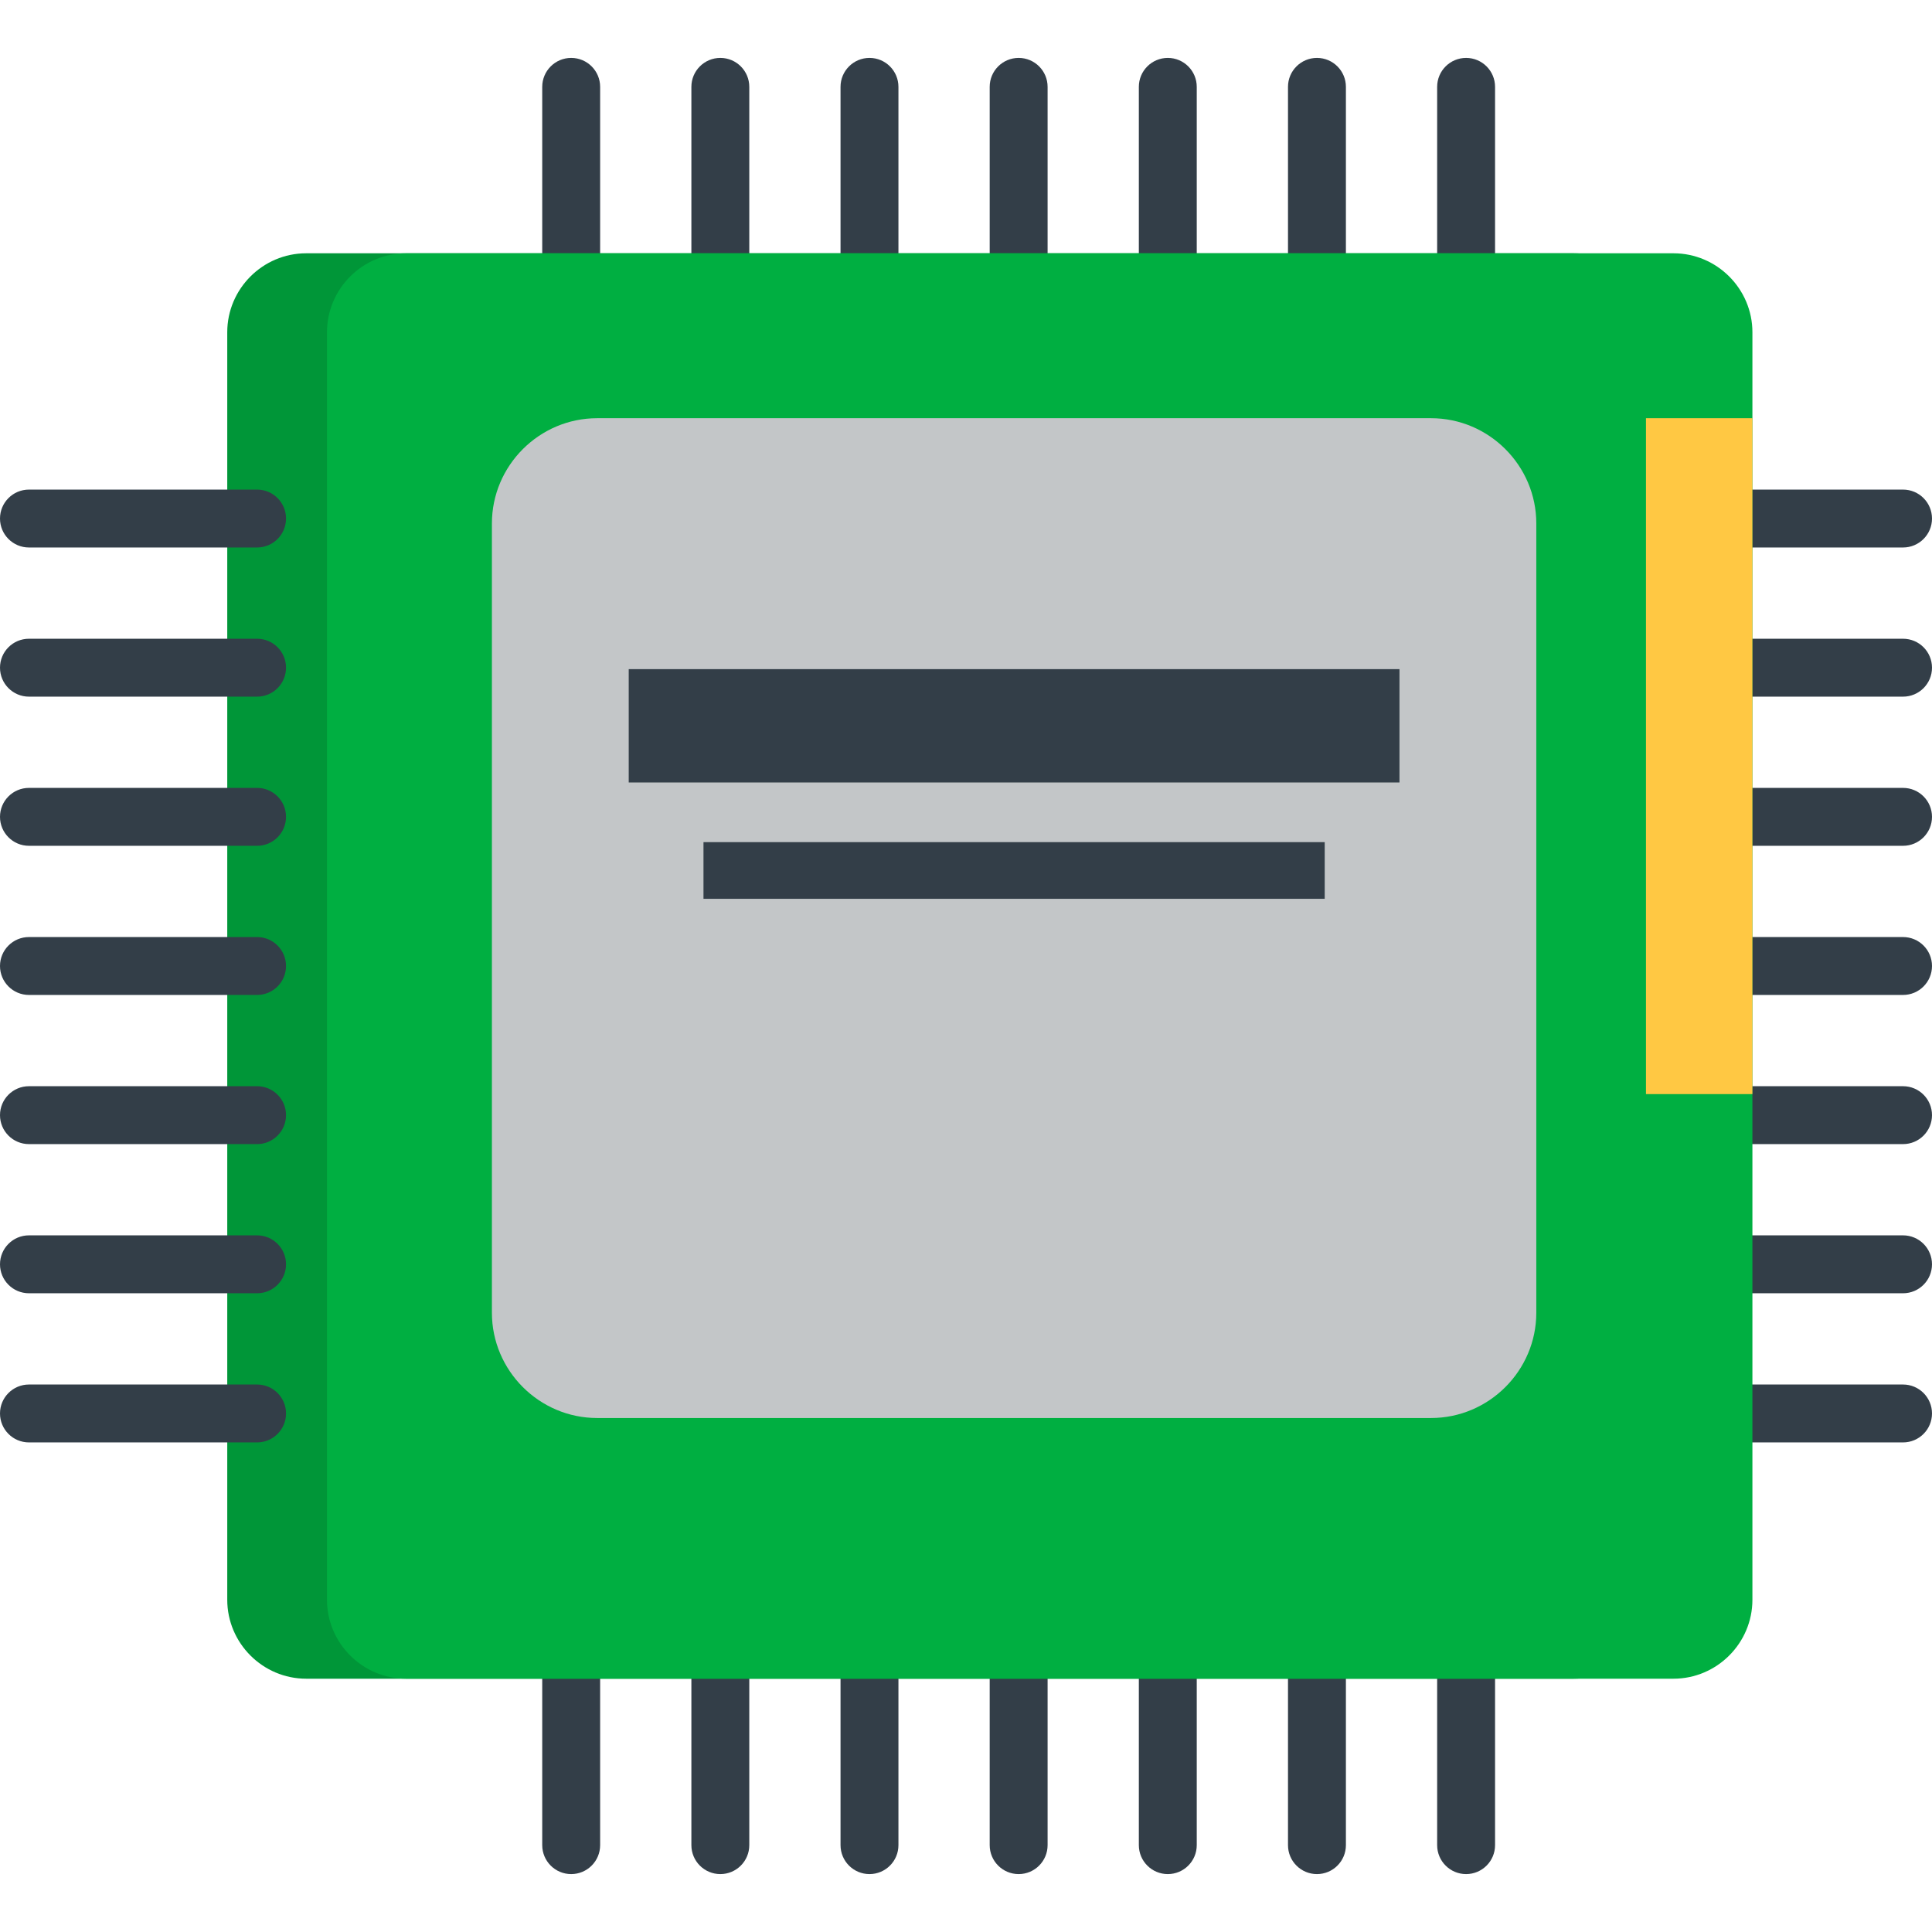
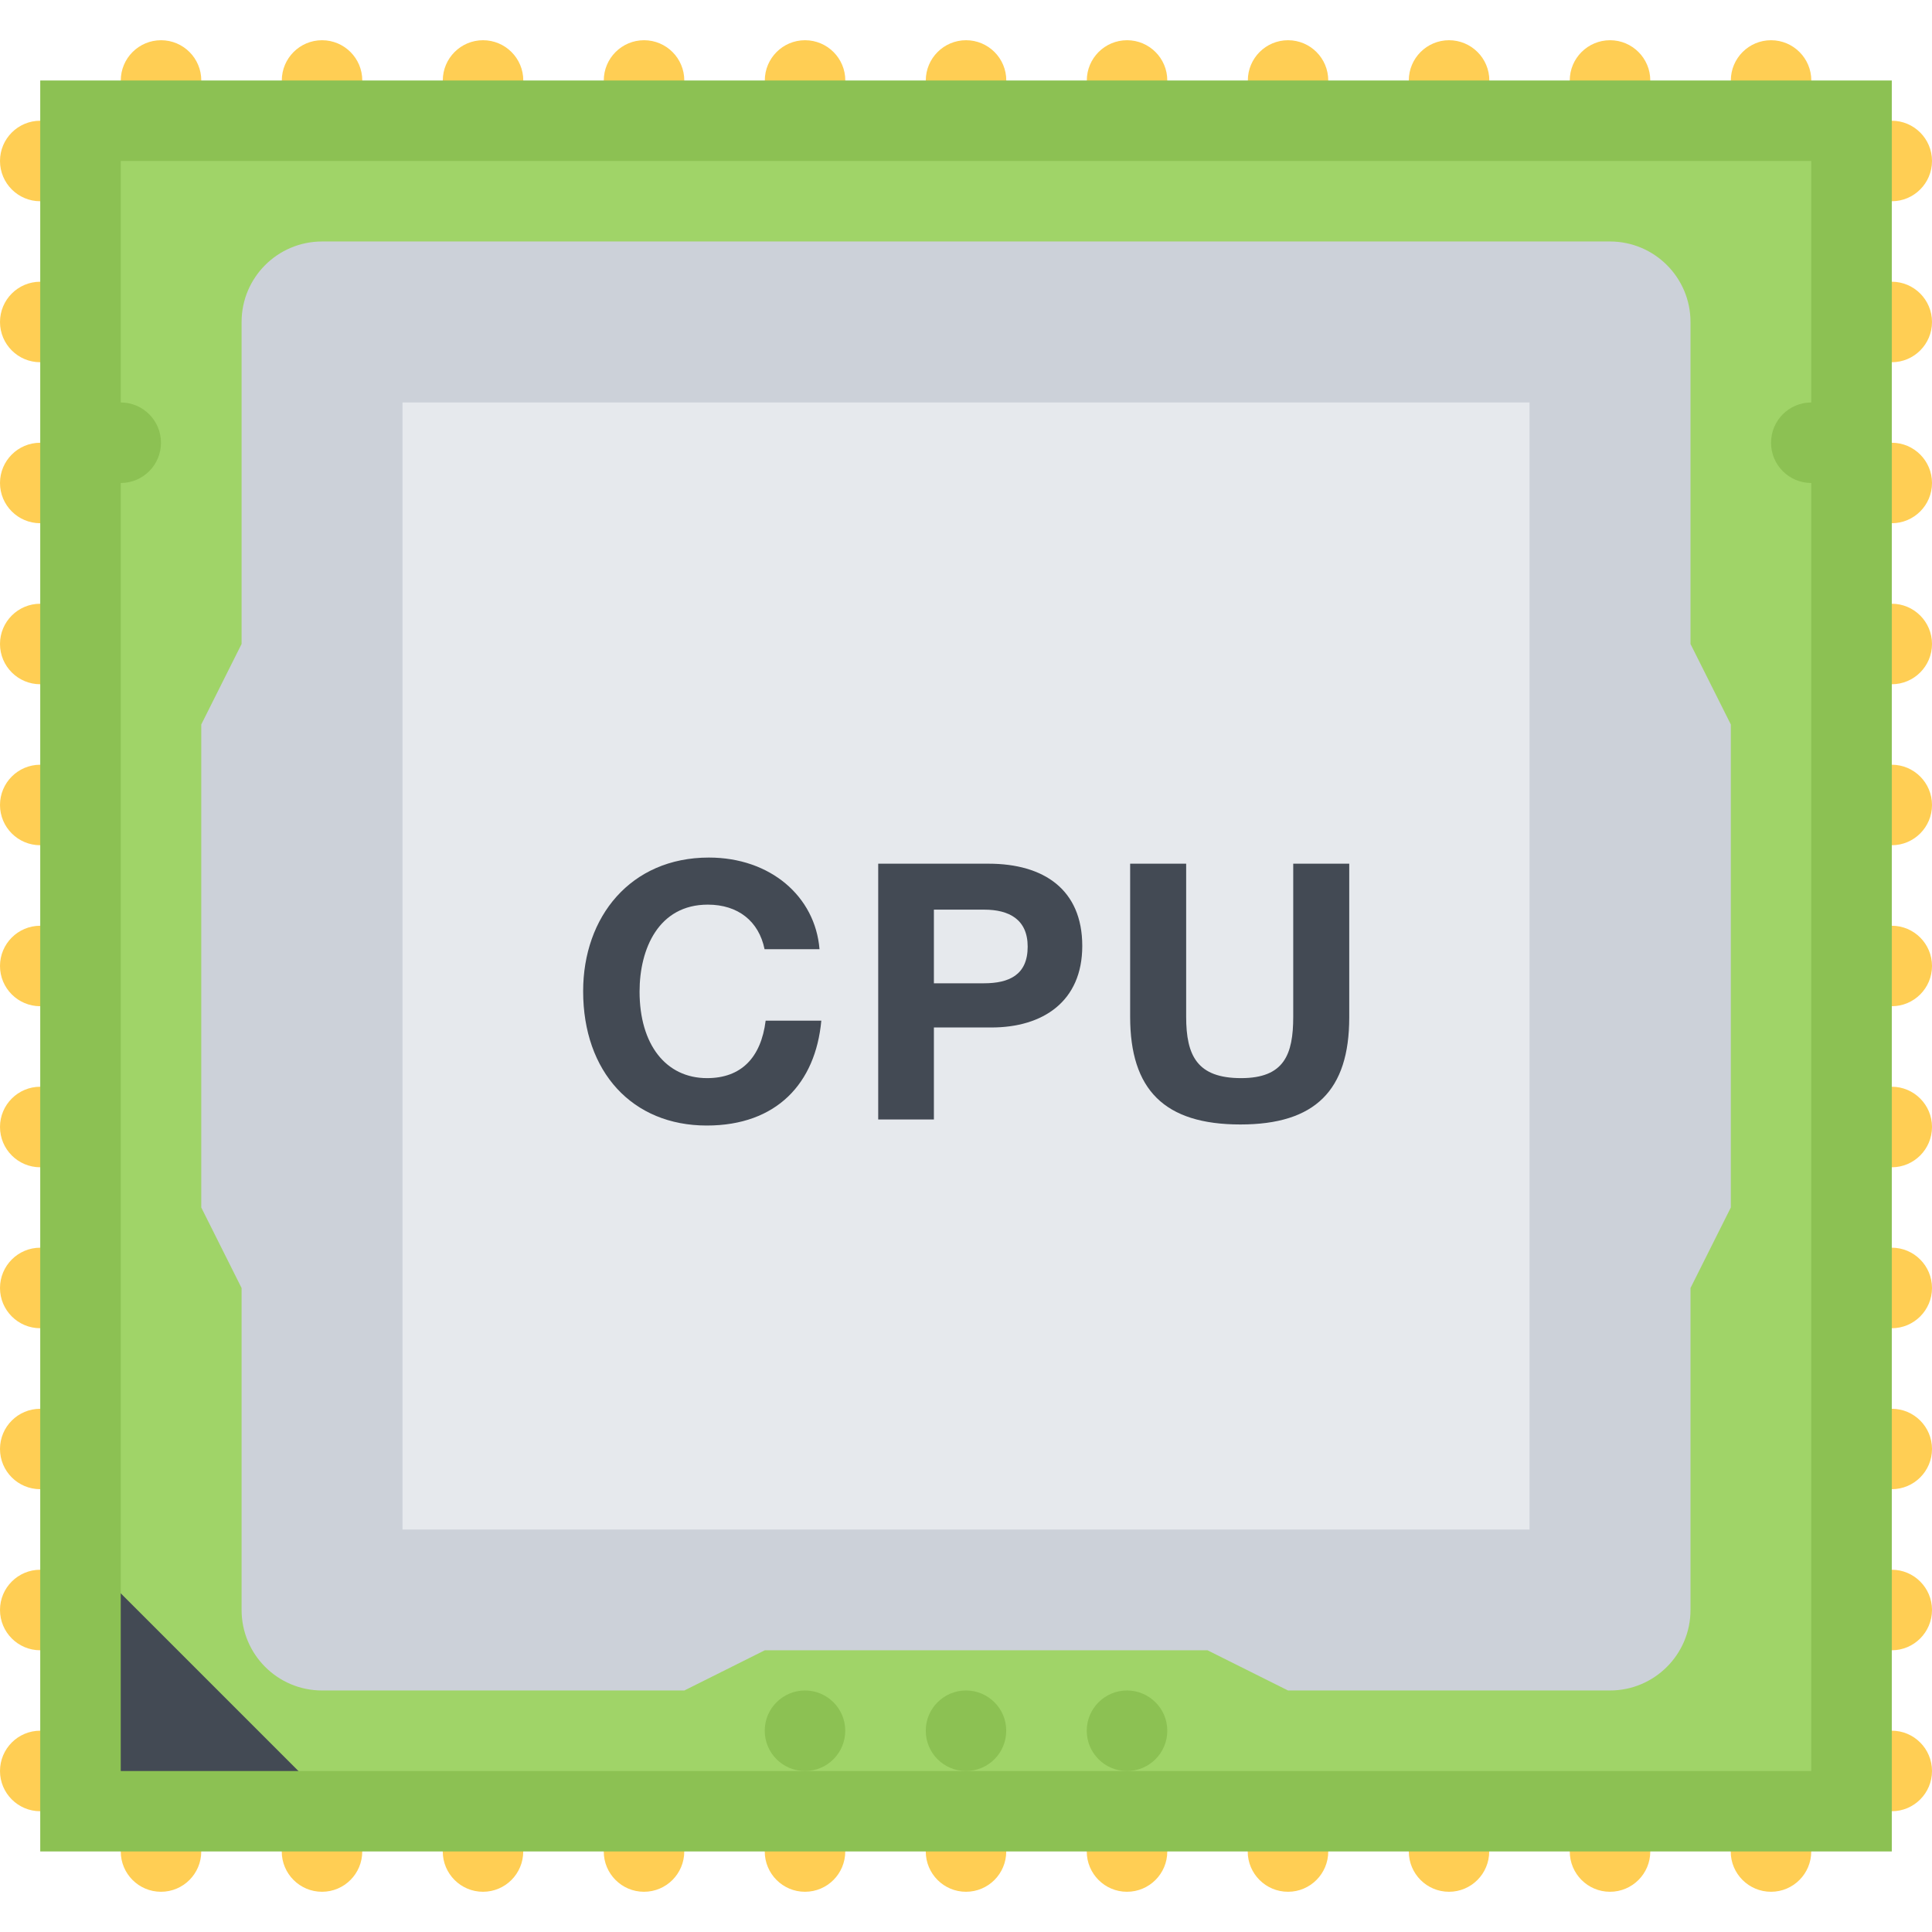
- <svg xmlns="http://www.w3.org/2000/svg" version="1.1" id="Layer_1" viewBox="0 0 334.002 334.002" xml:space="preserve">
-   <g>
+ <svg xmlns="http://www.w3.org/2000/svg" version="1.1" id="Layer_1" width="512" height="512" viewBox="0 0 512 512" enable-background="new 0 0 512 512" xml:space="preserve">
+   <g id="cpu">
    <g>
-       <path style="fill:#333E48;" d="M176.102,59.459c-2.764,0-5.005-2.241-5.005-5.005V15.017c0-2.765,2.241-5.006,5.005-5.006    c2.765,0,5.006,2.241,5.006,5.006v39.437C181.107,57.218,178.866,59.459,176.102,59.459z" />
-       <path style="fill:#333E48;" d="M150.316,59.459c-2.764,0-5.006-2.241-5.006-5.005V15.017c0-2.765,2.242-5.006,5.006-5.006    s5.005,2.241,5.005,5.006v39.437C155.321,57.218,153.08,59.459,150.316,59.459z" />
-       <path style="fill:#333E48;" d="M124.531,59.459c-2.765,0-5.006-2.241-5.006-5.005V15.017c0-2.765,2.241-5.006,5.006-5.006    c2.764,0,5.005,2.241,5.005,5.006v39.437C129.536,57.218,127.295,59.459,124.531,59.459z" />
-       <path style="fill:#333E48;" d="M98.745,59.459c-2.764,0-5.005-2.241-5.005-5.005V15.017c0-2.765,2.241-5.006,5.005-5.006    c2.765,0,5.006,2.241,5.006,5.006v39.437C103.751,57.218,101.51,59.459,98.745,59.459z" />
-       <path style="fill:#333E48;" d="M201.888,59.459c-2.765,0-5.006-2.241-5.006-5.005V15.017c0-2.765,2.241-5.006,5.006-5.006    c2.764,0,5.005,2.241,5.005,5.006v39.437C206.893,57.218,204.651,59.459,201.888,59.459z" />
-       <path style="fill:#333E48;" d="M227.673,59.459c-2.764,0-5.006-2.241-5.006-5.005V15.017c0-2.765,2.242-5.006,5.006-5.006    c2.764,0,5.006,2.241,5.006,5.006v39.437C232.679,57.218,230.436,59.459,227.673,59.459z" />
-       <path style="fill:#333E48;" d="M253.458,59.459c-2.764,0-5.005-2.241-5.005-5.005V15.017c0-2.765,2.241-5.006,5.005-5.006    c2.765,0,5.006,2.241,5.006,5.006v39.437C258.464,57.218,256.223,59.459,253.458,59.459z" />
+       <path fill="#FFCE54" d="M512,42.66c0,5.891-4.781,10.672-10.656,10.672c-5.906,0-10.688-4.781-10.688-10.672    s4.781-10.664,10.688-10.664C507.219,31.996,512,36.77,512,42.66z" />
+       <path fill="#FFCE54" d="M512,85.332c0,5.891-4.781,10.664-10.656,10.664c-5.906,0-10.688-4.773-10.688-10.664    s4.781-10.672,10.688-10.672C507.219,74.66,512,79.441,512,85.332z" />
+       <path fill="#FFCE54" d="M512,127.996c0,5.891-4.781,10.664-10.656,10.664c-5.906,0-10.688-4.773-10.688-10.664    s4.781-10.664,10.688-10.664C507.219,117.332,512,122.105,512,127.996z" />
+       <path fill="#FFCE54" d="M512,170.66c0,5.891-4.781,10.672-10.656,10.672c-5.906,0-10.688-4.781-10.688-10.672    s4.781-10.664,10.688-10.664C507.219,159.996,512,164.77,512,170.66z" />
+       <path fill="#FFCE54" d="M512,213.332c0,5.891-4.781,10.664-10.656,10.664c-5.906,0-10.688-4.773-10.688-10.664    s4.781-10.672,10.688-10.672C507.219,202.66,512,207.441,512,213.332z" />
+       <path fill="#FFCE54" d="M512,255.996c0,5.891-4.781,10.664-10.656,10.664c-5.906,0-10.688-4.773-10.688-10.664    s4.781-10.664,10.688-10.664C507.219,245.332,512,250.105,512,255.996z" />
+       <path fill="#FFCE54" d="M512,298.652c0,5.906-4.781,10.688-10.656,10.688c-5.906,0-10.688-4.781-10.688-10.688    c0-5.875,4.781-10.656,10.688-10.656C507.219,287.996,512,292.777,512,298.652z" />
+       <path fill="#FFCE54" d="M512,341.34c0,5.875-4.781,10.656-10.656,10.656c-5.906,0-10.688-4.781-10.688-10.656    c0-5.906,4.781-10.688,10.688-10.688C507.219,330.652,512,335.434,512,341.34z" />
+       <path fill="#FFCE54" d="M512,383.996c0,5.891-4.781,10.656-10.656,10.656c-5.906,0-10.688-4.766-10.688-10.656    s4.781-10.656,10.688-10.656C507.219,373.34,512,378.105,512,383.996z" />
+       <path fill="#FFCE54" d="M512,426.652c0,5.906-4.781,10.688-10.656,10.688c-5.906,0-10.688-4.781-10.688-10.688    c0-5.875,4.781-10.656,10.688-10.656C507.219,415.996,512,420.777,512,426.652z" />
+       <path fill="#FFCE54" d="M512,469.34c0,5.875-4.781,10.656-10.656,10.656c-5.906,0-10.688-4.781-10.688-10.656    c0-5.906,4.781-10.688,10.688-10.688C507.219,458.652,512,463.434,512,469.34z" />
+       <g>
+         <path fill="#FFCE54" d="M469.344,501.34c-5.906,0-10.688-4.781-10.688-10.688c0-5.875,4.781-10.656,10.688-10.656     c5.875,0,10.656,4.781,10.656,10.656C480,496.559,475.219,501.34,469.344,501.34z" />
+         <path fill="#FFCE54" d="M426.656,501.34c-5.875,0-10.656-4.781-10.656-10.688c0-5.875,4.781-10.656,10.656-10.656     c5.906,0,10.688,4.781,10.688,10.656C437.344,496.559,432.562,501.34,426.656,501.34z" />
+         <path fill="#FFCE54" d="M384,501.34c-5.891,0-10.656-4.781-10.656-10.688c0-5.875,4.766-10.656,10.656-10.656     s10.656,4.781,10.656,10.656C394.656,496.559,389.891,501.34,384,501.34z" />
+         <path fill="#FFCE54" d="M341.344,501.34c-5.906,0-10.688-4.781-10.688-10.688c0-5.875,4.781-10.656,10.688-10.656     c5.875,0,10.656,4.781,10.656,10.656C352,496.559,347.219,501.34,341.344,501.34z" />
+         <path fill="#FFCE54" d="M298.656,501.34c-5.875,0-10.656-4.781-10.656-10.688c0-5.875,4.781-10.656,10.656-10.656     c5.906,0,10.688,4.781,10.688,10.656C309.344,496.559,304.562,501.34,298.656,501.34z" />
+         <path fill="#FFCE54" d="M256,501.34c-5.891,0-10.664-4.781-10.664-10.688c0-5.875,4.773-10.656,10.664-10.656     s10.664,4.781,10.664,10.656C266.664,496.559,261.891,501.34,256,501.34z" />
+         <path fill="#FFCE54" d="M213.336,501.34c-5.891,0-10.672-4.781-10.672-10.688c0-5.875,4.781-10.656,10.672-10.656     S224,484.777,224,490.652C224,496.559,219.227,501.34,213.336,501.34z" />
+         <path fill="#FFCE54" d="M170.664,501.34c-5.891,0-10.664-4.781-10.664-10.688c0-5.875,4.773-10.656,10.664-10.656     s10.672,4.781,10.672,10.656C181.336,496.559,176.555,501.34,170.664,501.34z" />
+         <path fill="#FFCE54" d="M128,501.34c-5.891,0-10.664-4.781-10.664-10.688c0-5.875,4.773-10.656,10.664-10.656     s10.664,4.781,10.664,10.656C138.664,496.559,133.891,501.34,128,501.34z" />
+         <path fill="#FFCE54" d="M85.336,501.34c-5.891,0-10.672-4.781-10.672-10.688c0-5.875,4.781-10.656,10.672-10.656     S96,484.777,96,490.652C96,496.559,91.227,501.34,85.336,501.34z" />
+         <path fill="#FFCE54" d="M42.664,501.34c-5.891,0-10.664-4.781-10.664-10.688c0-5.875,4.773-10.656,10.664-10.656     s10.672,4.781,10.672,10.656C53.336,496.559,48.555,501.34,42.664,501.34z" />
+       </g>
+       <g>
+         <path fill="#FFCE54" d="M469.344,31.996c-5.891,0-10.656-4.773-10.656-10.664s4.766-10.672,10.656-10.672     s10.672,4.781,10.672,10.672S475.234,31.996,469.344,31.996z" />
+         <path fill="#FFCE54" d="M426.688,31.996c-5.906,0-10.688-4.773-10.688-10.664s4.781-10.672,10.688-10.672     c5.875,0,10.656,4.781,10.656,10.672S432.562,31.996,426.688,31.996z" />
+         <path fill="#FFCE54" d="M384,31.996c-5.875,0-10.656-4.773-10.656-10.664S378.125,10.66,384,10.66     c5.906,0,10.688,4.781,10.688,10.672S389.906,31.996,384,31.996z" />
+         <path fill="#FFCE54" d="M341.344,31.996c-5.891,0-10.656-4.773-10.656-10.664s4.766-10.672,10.656-10.672S352,15.441,352,21.332     S347.234,31.996,341.344,31.996z" />
+         <path fill="#FFCE54" d="M298.688,31.996c-5.906,0-10.672-4.773-10.672-10.664s4.766-10.672,10.672-10.672     c5.875,0,10.656,4.781,10.656,10.672S304.562,31.996,298.688,31.996z" />
+         <path fill="#FFCE54" d="M256.016,31.996c-5.891,0-10.672-4.773-10.672-10.664s4.781-10.672,10.672-10.672     s10.664,4.781,10.664,10.672S261.906,31.996,256.016,31.996z" />
+         <path fill="#FFCE54" d="M213.344,31.996c-5.891,0-10.664-4.773-10.664-10.664s4.773-10.672,10.664-10.672     s10.672,4.781,10.672,10.672S219.234,31.996,213.344,31.996z" />
+         <path fill="#FFCE54" d="M170.68,31.996c-5.891,0-10.672-4.773-10.672-10.664s4.781-10.672,10.672-10.672     s10.664,4.781,10.664,10.672S176.57,31.996,170.68,31.996z" />
+         <path fill="#FFCE54" d="M128.008,31.996c-5.891,0-10.664-4.773-10.664-10.664s4.773-10.672,10.664-10.672     s10.672,4.781,10.672,10.672S133.898,31.996,128.008,31.996z" />
+         <path fill="#FFCE54" d="M85.344,31.996c-5.891,0-10.664-4.773-10.664-10.664S79.453,10.66,85.344,10.66     s10.664,4.781,10.664,10.672S91.234,31.996,85.344,31.996z" />
+         <path fill="#FFCE54" d="M42.68,31.996c-5.891,0-10.672-4.773-10.672-10.664S36.789,10.66,42.68,10.66s10.664,4.781,10.664,10.672     S48.57,31.996,42.68,31.996z" />
+       </g>
+       <g>
+         <path fill="#FFCE54" d="M21.336,42.66c0,5.891-4.781,10.672-10.672,10.672S0,48.551,0,42.66s4.773-10.664,10.664-10.664     S21.336,36.77,21.336,42.66z" />
+         <path fill="#FFCE54" d="M21.336,85.332c0,5.891-4.781,10.664-10.672,10.664S0,91.223,0,85.332S4.773,74.66,10.664,74.66     S21.336,79.441,21.336,85.332z" />
+         <path fill="#FFCE54" d="M21.336,127.996c0,5.891-4.781,10.664-10.672,10.664S0,133.887,0,127.996s4.773-10.664,10.664-10.664     S21.336,122.105,21.336,127.996z" />
+         <path fill="#FFCE54" d="M21.336,170.66c0,5.891-4.781,10.672-10.672,10.672S0,176.551,0,170.66s4.773-10.664,10.664-10.664     S21.336,164.77,21.336,170.66z" />
+         <path fill="#FFCE54" d="M21.336,213.332c0,5.891-4.781,10.664-10.672,10.664S0,219.223,0,213.332s4.773-10.672,10.664-10.672     S21.336,207.441,21.336,213.332z" />
+         <path fill="#FFCE54" d="M21.336,255.996c0,5.891-4.781,10.664-10.672,10.664S0,261.887,0,255.996s4.773-10.664,10.664-10.664     S21.336,250.105,21.336,255.996z" />
+         <path fill="#FFCE54" d="M21.336,298.652c0,5.906-4.781,10.688-10.672,10.688S0,304.559,0,298.652     c0-5.875,4.773-10.656,10.664-10.656S21.336,292.777,21.336,298.652z" />
+         <path fill="#FFCE54" d="M21.336,341.34c0,5.875-4.781,10.656-10.672,10.656S0,347.215,0,341.34     c0-5.906,4.773-10.688,10.664-10.688S21.336,335.434,21.336,341.34z" />
+         <path fill="#FFCE54" d="M21.336,383.996c0,5.891-4.781,10.656-10.672,10.656S0,389.887,0,383.996s4.773-10.656,10.664-10.656     S21.336,378.105,21.336,383.996z" />
+         <path fill="#FFCE54" d="M21.336,426.652c0,5.906-4.781,10.688-10.672,10.688S0,432.559,0,426.652     c0-5.875,4.773-10.656,10.664-10.656S21.336,420.777,21.336,426.652z" />
+         <path fill="#FFCE54" d="M21.336,469.34c0,5.875-4.781,10.656-10.672,10.656S0,475.215,0,469.34     c0-5.906,4.773-10.688,10.664-10.688S21.336,463.434,21.336,469.34z" />
+       </g>
+     </g>
+     <rect x="21.336" y="31.996" fill="#A0D468" width="469.32" height="448" />
+     <polygon fill="#434A54" points="21.336,426.652 21.336,479.996 51.109,479.996 82.211,472.465 28.875,419.121  " />
+     <path fill="#8CC153" d="M10.664,21.332v469.32h490.68V21.332H10.664z M480,469.34H32V42.66h448V469.34z" />
+     <g>
+       <path fill="#CCD1D9" d="M448,170.66V85.332c0-11.781-9.562-21.336-21.344-21.336H85.359c-11.789,0-21.336,9.555-21.336,21.336    v85.328l-10.688,21.336v128l10.688,21.344v85.312c0,11.781,9.547,21.344,21.336,21.344h96l21.328-10.656H320l21.344,10.656h85.312    c11.781,0,21.344-9.562,21.344-21.344V341.34l10.688-21.344v-128L448,170.66z" />
+     </g>
+     <path fill="#8CC153" d="M490.656,117.332c0,5.891-4.766,10.664-10.656,10.664s-10.656-4.773-10.656-10.664   S474.109,106.66,480,106.66S490.656,111.441,490.656,117.332z" />
+     <path fill="#8CC153" d="M42.664,117.332c0,5.891-4.773,10.664-10.664,10.664s-10.664-4.773-10.664-10.664S26.109,106.66,32,106.66   S42.664,111.441,42.664,117.332z" />
+     <path fill="#8CC153" d="M224,458.652c0,5.906-4.773,10.688-10.664,10.688s-10.672-4.781-10.672-10.688   c0-5.875,4.781-10.656,10.672-10.656S224,452.777,224,458.652z" />
+     <path fill="#8CC153" d="M266.664,458.652c0,5.906-4.773,10.688-10.664,10.688s-10.664-4.781-10.664-10.688   c0-5.875,4.773-10.656,10.664-10.656S266.664,452.777,266.664,458.652z" />
+     <path fill="#8CC153" d="M309.344,458.652c0,5.906-4.781,10.688-10.688,10.688c-5.875,0-10.656-4.781-10.656-10.688   c0-5.875,4.781-10.656,10.656-10.656C304.562,447.996,309.344,452.777,309.344,458.652z" />
+     <g>
+       <rect x="106.664" y="106.66" fill="#E6E9ED" width="298.68" height="298.68" />
    </g>
    <g>
-       <path style="fill:#333E48;" d="M176.102,323.991c-2.764,0-5.005-2.241-5.005-5.006v-39.438c0-2.765,2.241-5.005,5.005-5.005    c2.765,0,5.006,2.241,5.006,5.005v39.438C181.107,321.75,178.866,323.991,176.102,323.991z" />
-       <path style="fill:#333E48;" d="M201.888,323.991c-2.765,0-5.006-2.241-5.006-5.006v-39.438c0-2.765,2.241-5.005,5.006-5.005    c2.764,0,5.005,2.241,5.005,5.005v39.438C206.893,321.75,204.651,323.991,201.888,323.991z" />
-       <path style="fill:#333E48;" d="M227.673,323.991c-2.764,0-5.006-2.241-5.006-5.006v-39.438c0-2.765,2.242-5.005,5.006-5.005    c2.764,0,5.006,2.241,5.006,5.005v39.438C232.679,321.75,230.436,323.991,227.673,323.991z" />
-       <path style="fill:#333E48;" d="M253.458,323.991c-2.764,0-5.005-2.241-5.005-5.006v-39.438c0-2.765,2.241-5.005,5.005-5.005    c2.765,0,5.006,2.241,5.006,5.005v39.438C258.464,321.75,256.223,323.991,253.458,323.991z" />
-       <path style="fill:#333E48;" d="M150.316,323.991c-2.764,0-5.006-2.241-5.006-5.006v-39.438c0-2.765,2.242-5.005,5.006-5.005    s5.005,2.241,5.005,5.005v39.438C155.321,321.75,153.08,323.991,150.316,323.991z" />
-       <path style="fill:#333E48;" d="M124.531,323.991c-2.765,0-5.006-2.241-5.006-5.006v-39.438c0-2.765,2.241-5.005,5.006-5.005    c2.764,0,5.005,2.241,5.005,5.005v39.438C129.536,321.75,127.295,323.991,124.531,323.991z" />
-       <path style="fill:#333E48;" d="M98.745,323.991c-2.764,0-5.005-2.241-5.005-5.006v-39.438c0-2.765,2.241-5.005,5.005-5.005    c2.765,0,5.006,2.241,5.006,5.005v39.438C103.751,321.75,101.51,323.991,98.745,323.991z" />
+       <path fill="#434A54" d="M187.383,285.715c-10.945,0-17.891-8.938-17.891-22.938c0-11.336,5.039-23.039,18.086-23.039    c7.992,0,13.516,4.375,15.039,11.805h14.562c-1.141-14-13.039-24.281-29.32-24.281c-20.75,0-33.32,15.711-33.32,35.414    c0,21.414,13.047,35.602,32.75,35.602c18.562,0,28.844-11.219,30.367-27.789h-14.75    C201.664,280.387,196.336,285.715,187.383,285.715z" />
+       <path fill="#434A54" d="M261.961,228.887h-29.227v67.781h14.758v-24.375h15.234c13.617,0,24.086-6.852,24.086-21.609    C286.812,235.738,276.625,228.887,261.961,228.887z M260.727,260.582h-13.234v-19.516h13.328c6.57,0,11.523,2.57,11.523,9.805    C272.344,258.395,267.391,260.582,260.727,260.582z" />
+       <path fill="#434A54" d="M342.719,228.887v40.555c0,9.992-2.375,16.273-13.812,16.273c-11.609,0-14.562-5.906-14.562-16.273    v-40.555H299.5v40.555c0,19.32,9.031,28.555,29.219,28.555c19.812,0,28.844-9.031,28.844-28.367v-40.742H342.719z" />
    </g>
-     <g>
-       <path style="fill:#333E48;" d="M328.996,172.006h-39.438c-2.764,0-5.005-2.241-5.005-5.005c0-2.765,2.241-5.005,5.005-5.005    h39.438c2.765,0,5.006,2.241,5.006,5.005C334.002,169.766,331.761,172.006,328.996,172.006z" />
-       <path style="fill:#333E48;" d="M328.996,146.221h-39.438c-2.764,0-5.005-2.241-5.005-5.005c0-2.764,2.241-5.005,5.005-5.005    h39.438c2.765,0,5.006,2.241,5.006,5.005S331.761,146.221,328.996,146.221z" />
-       <path style="fill:#333E48;" d="M328.996,120.436h-39.438c-2.764,0-5.005-2.241-5.005-5.006c0-2.764,2.241-5.005,5.005-5.005    h39.438c2.765,0,5.006,2.241,5.006,5.005S331.761,120.436,328.996,120.436z" />
-       <path style="fill:#333E48;" d="M328.996,94.65h-39.438c-2.764,0-5.005-2.241-5.005-5.005c0-2.765,2.241-5.005,5.005-5.005h39.438    c2.765,0,5.006,2.241,5.006,5.005C334.002,92.409,331.761,94.65,328.996,94.65z" />
-       <path style="fill:#333E48;" d="M328.996,197.792h-39.438c-2.764,0-5.005-2.241-5.005-5.005c0-2.765,2.241-5.005,5.005-5.005    h39.438c2.765,0,5.006,2.241,5.006,5.005C334.002,195.551,331.761,197.792,328.996,197.792z" />
-       <path style="fill:#333E48;" d="M328.996,223.578h-39.438c-2.764,0-5.005-2.242-5.005-5.006c0-2.765,2.241-5.006,5.005-5.006    h39.438c2.765,0,5.006,2.241,5.006,5.006C334.002,221.336,331.761,223.578,328.996,223.578z" />
-       <path style="fill:#333E48;" d="M328.996,249.363h-39.438c-2.764,0-5.005-2.241-5.005-5.005c0-2.765,2.241-5.005,5.005-5.005    h39.438c2.765,0,5.006,2.241,5.006,5.005C334.002,247.122,331.761,249.363,328.996,249.363z" />
-     </g>
-     <path style="fill:#009638;" d="M285.711,57.439c0-7.508-6.143-13.651-13.651-13.651H52.937c-7.508,0-13.65,6.143-13.65,13.651   v219.123c0,7.508,6.142,13.651,13.65,13.651H272.06c7.509,0,13.651-6.143,13.651-13.651V57.439z" />
-     <g>
-       <path style="fill:#333E48;" d="M44.443,172.006H5.006c-2.765,0-5.006-2.241-5.006-5.005c0-2.765,2.241-5.005,5.006-5.005h39.438    c2.764,0,5.005,2.241,5.005,5.005C49.448,169.766,47.207,172.006,44.443,172.006z" />
-       <path style="fill:#333E48;" d="M44.443,197.792H5.006c-2.765,0-5.006-2.241-5.006-5.005c0-2.765,2.241-5.005,5.006-5.005h39.438    c2.764,0,5.005,2.241,5.005,5.005C49.448,195.551,47.207,197.792,44.443,197.792z" />
-       <path style="fill:#333E48;" d="M44.443,223.578H5.006c-2.765,0-5.006-2.242-5.006-5.006c0-2.765,2.241-5.006,5.006-5.006h39.438    c2.764,0,5.005,2.241,5.005,5.006C49.448,221.336,47.207,223.578,44.443,223.578z" />
-       <path style="fill:#333E48;" d="M44.443,249.363H5.006c-2.765,0-5.006-2.241-5.006-5.005c0-2.765,2.241-5.005,5.006-5.005h39.438    c2.764,0,5.005,2.241,5.005,5.005C49.448,247.122,47.207,249.363,44.443,249.363z" />
-       <path style="fill:#333E48;" d="M44.443,146.221H5.006c-2.765,0-5.006-2.241-5.006-5.005c0-2.764,2.241-5.005,5.006-5.005h39.438    c2.764,0,5.005,2.241,5.005,5.005C49.448,143.98,47.207,146.221,44.443,146.221z" />
-       <path style="fill:#333E48;" d="M44.443,120.436H5.006c-2.765,0-5.006-2.241-5.006-5.006c0-2.764,2.241-5.005,5.006-5.005h39.438    c2.764,0,5.005,2.241,5.005,5.005C49.448,118.194,47.207,120.436,44.443,120.436z" />
-       <path style="fill:#333E48;" d="M44.443,94.65H5.006C2.241,94.65,0,92.409,0,89.645c0-2.765,2.241-5.005,5.006-5.005h39.438    c2.764,0,5.005,2.241,5.005,5.005C49.448,92.409,47.207,94.65,44.443,94.65z" />
-     </g>
-     <path style="fill:#00AF41;" d="M302.955,57.439c0-7.508-6.144-13.651-13.651-13.651H70.181c-7.508,0-13.651,6.143-13.651,13.651   v219.123c0,7.508,6.144,13.651,13.651,13.651h219.123c7.508,0,13.651-6.143,13.651-13.651L302.955,57.439L302.955,57.439z" />
-     <path style="fill:#C3C6C8;" d="M265.595,90.501c0-10.011-8.191-18.202-18.202-18.202H103.241c-10.011,0-18.201,8.19-18.201,18.202   v136.442c0,10.011,8.19,18.202,18.201,18.202h144.151c10.011,0,18.202-8.191,18.202-18.202V90.501H265.595z" />
-     <rect x="284.554" y="72.299" style="fill:#FFC843;" width="18.401" height="116.848" />
-     <rect x="108.693" y="115.68" style="fill:#333E48;" width="133.247" height="19.593" />
-     <rect x="121.618" y="145.588" style="fill:#333E48;" width="107.397" height="9.796" />
  </g>
</svg>
